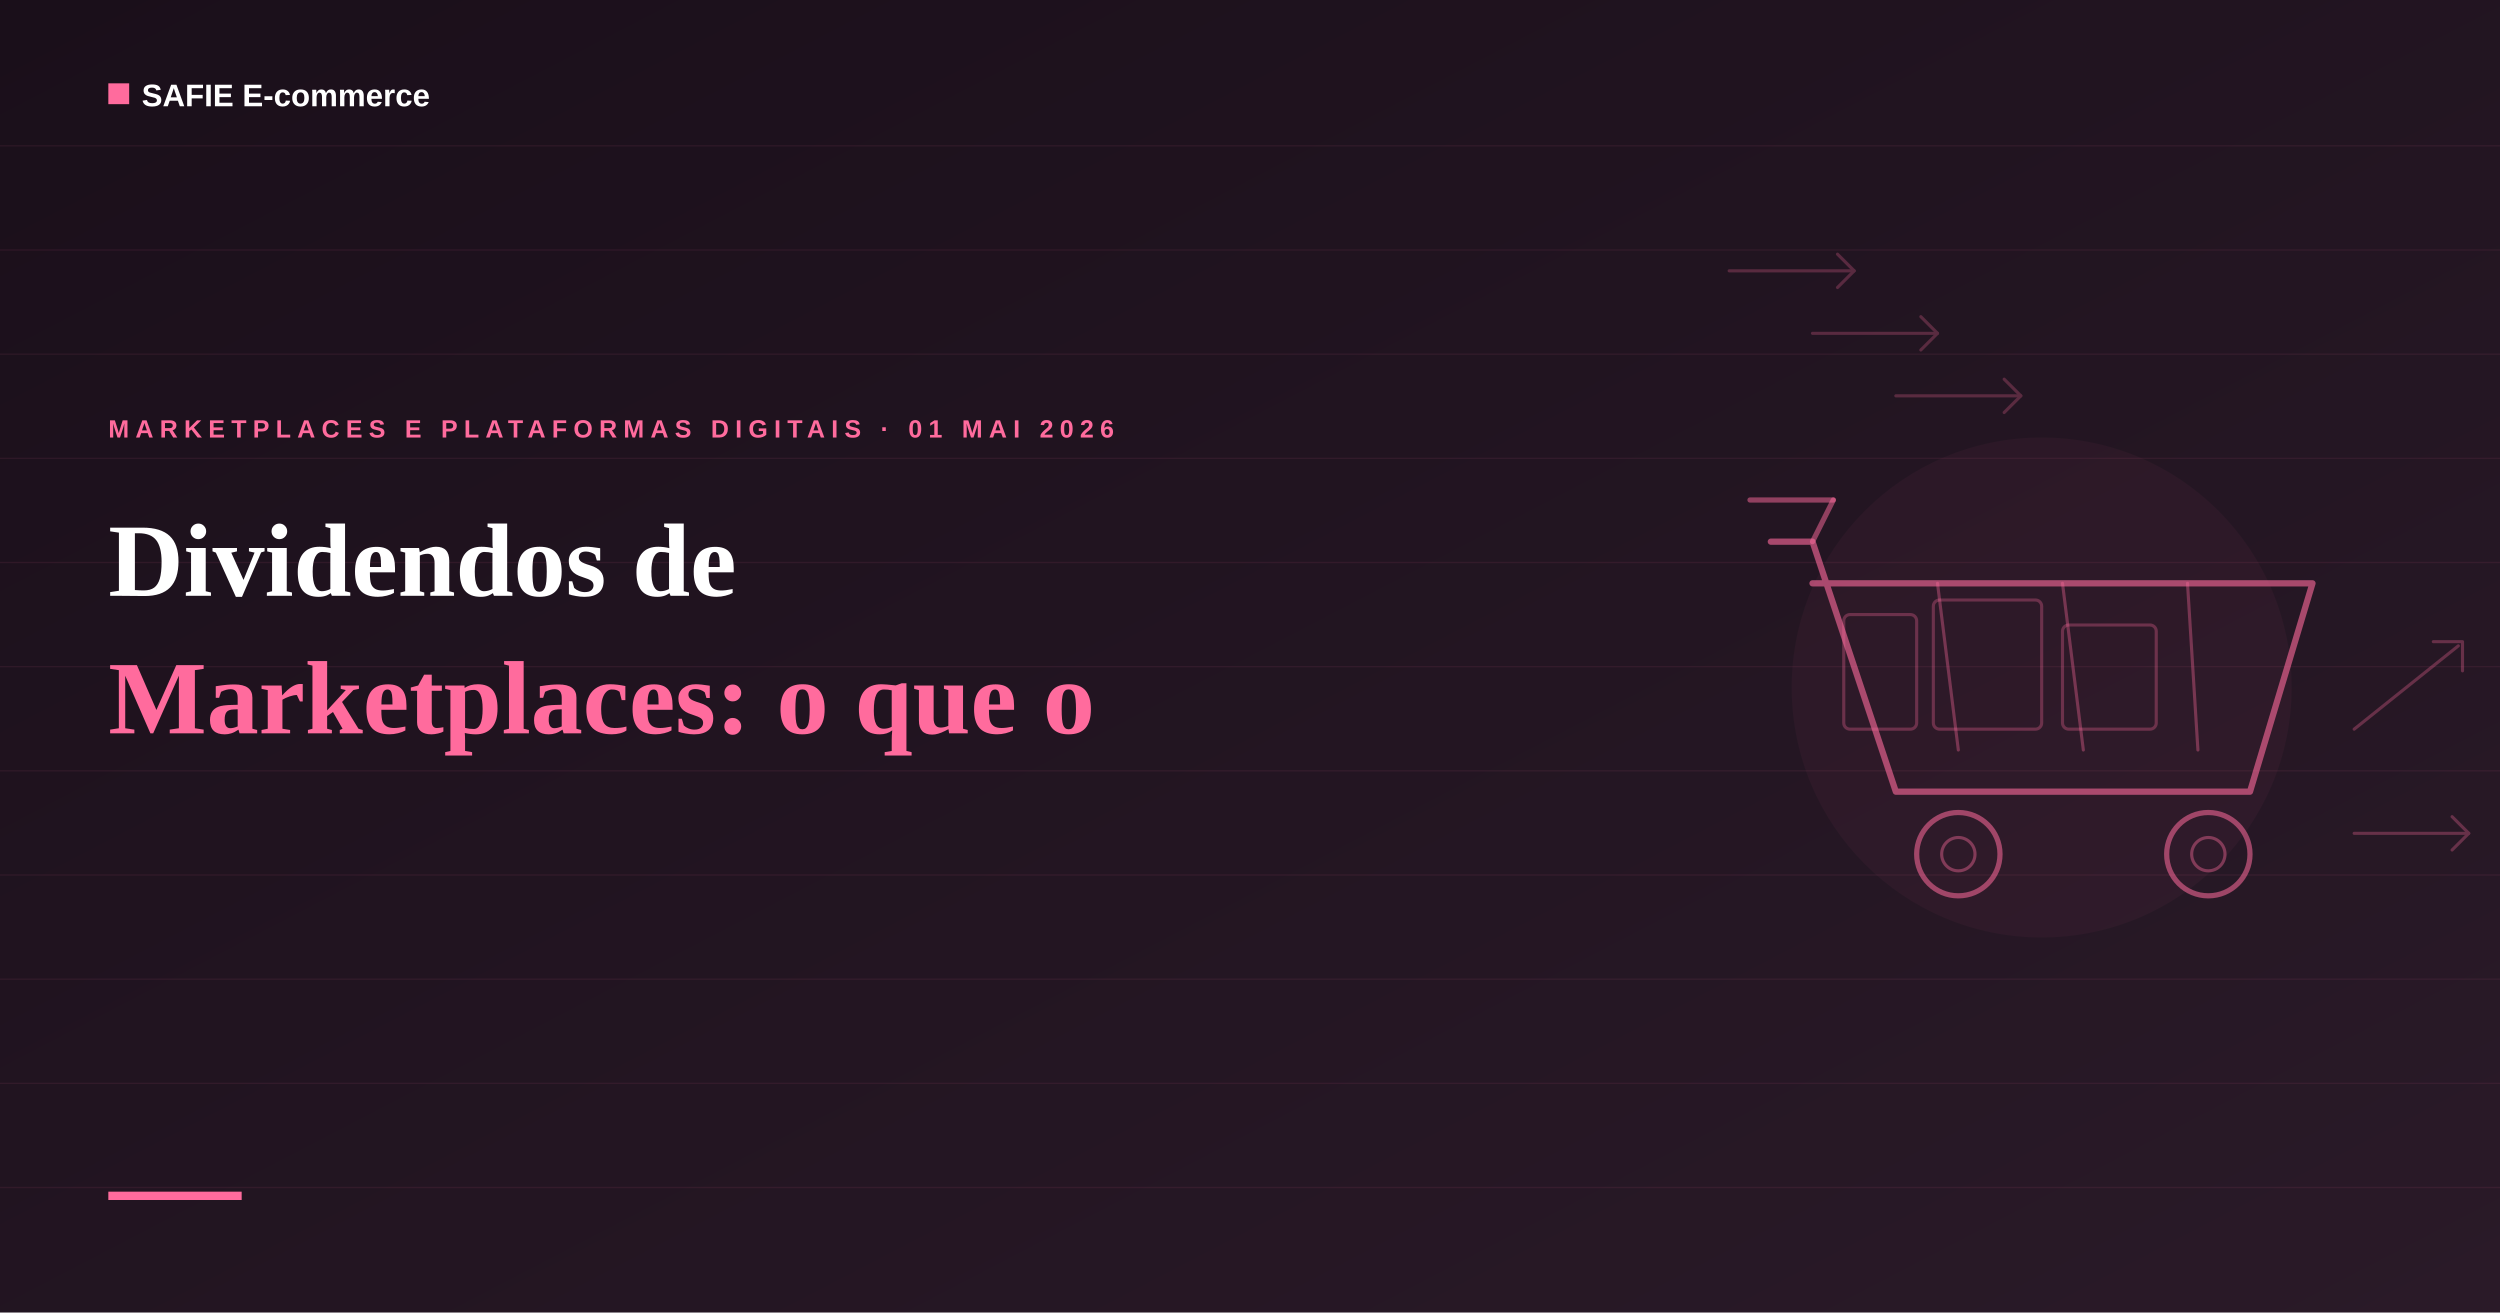
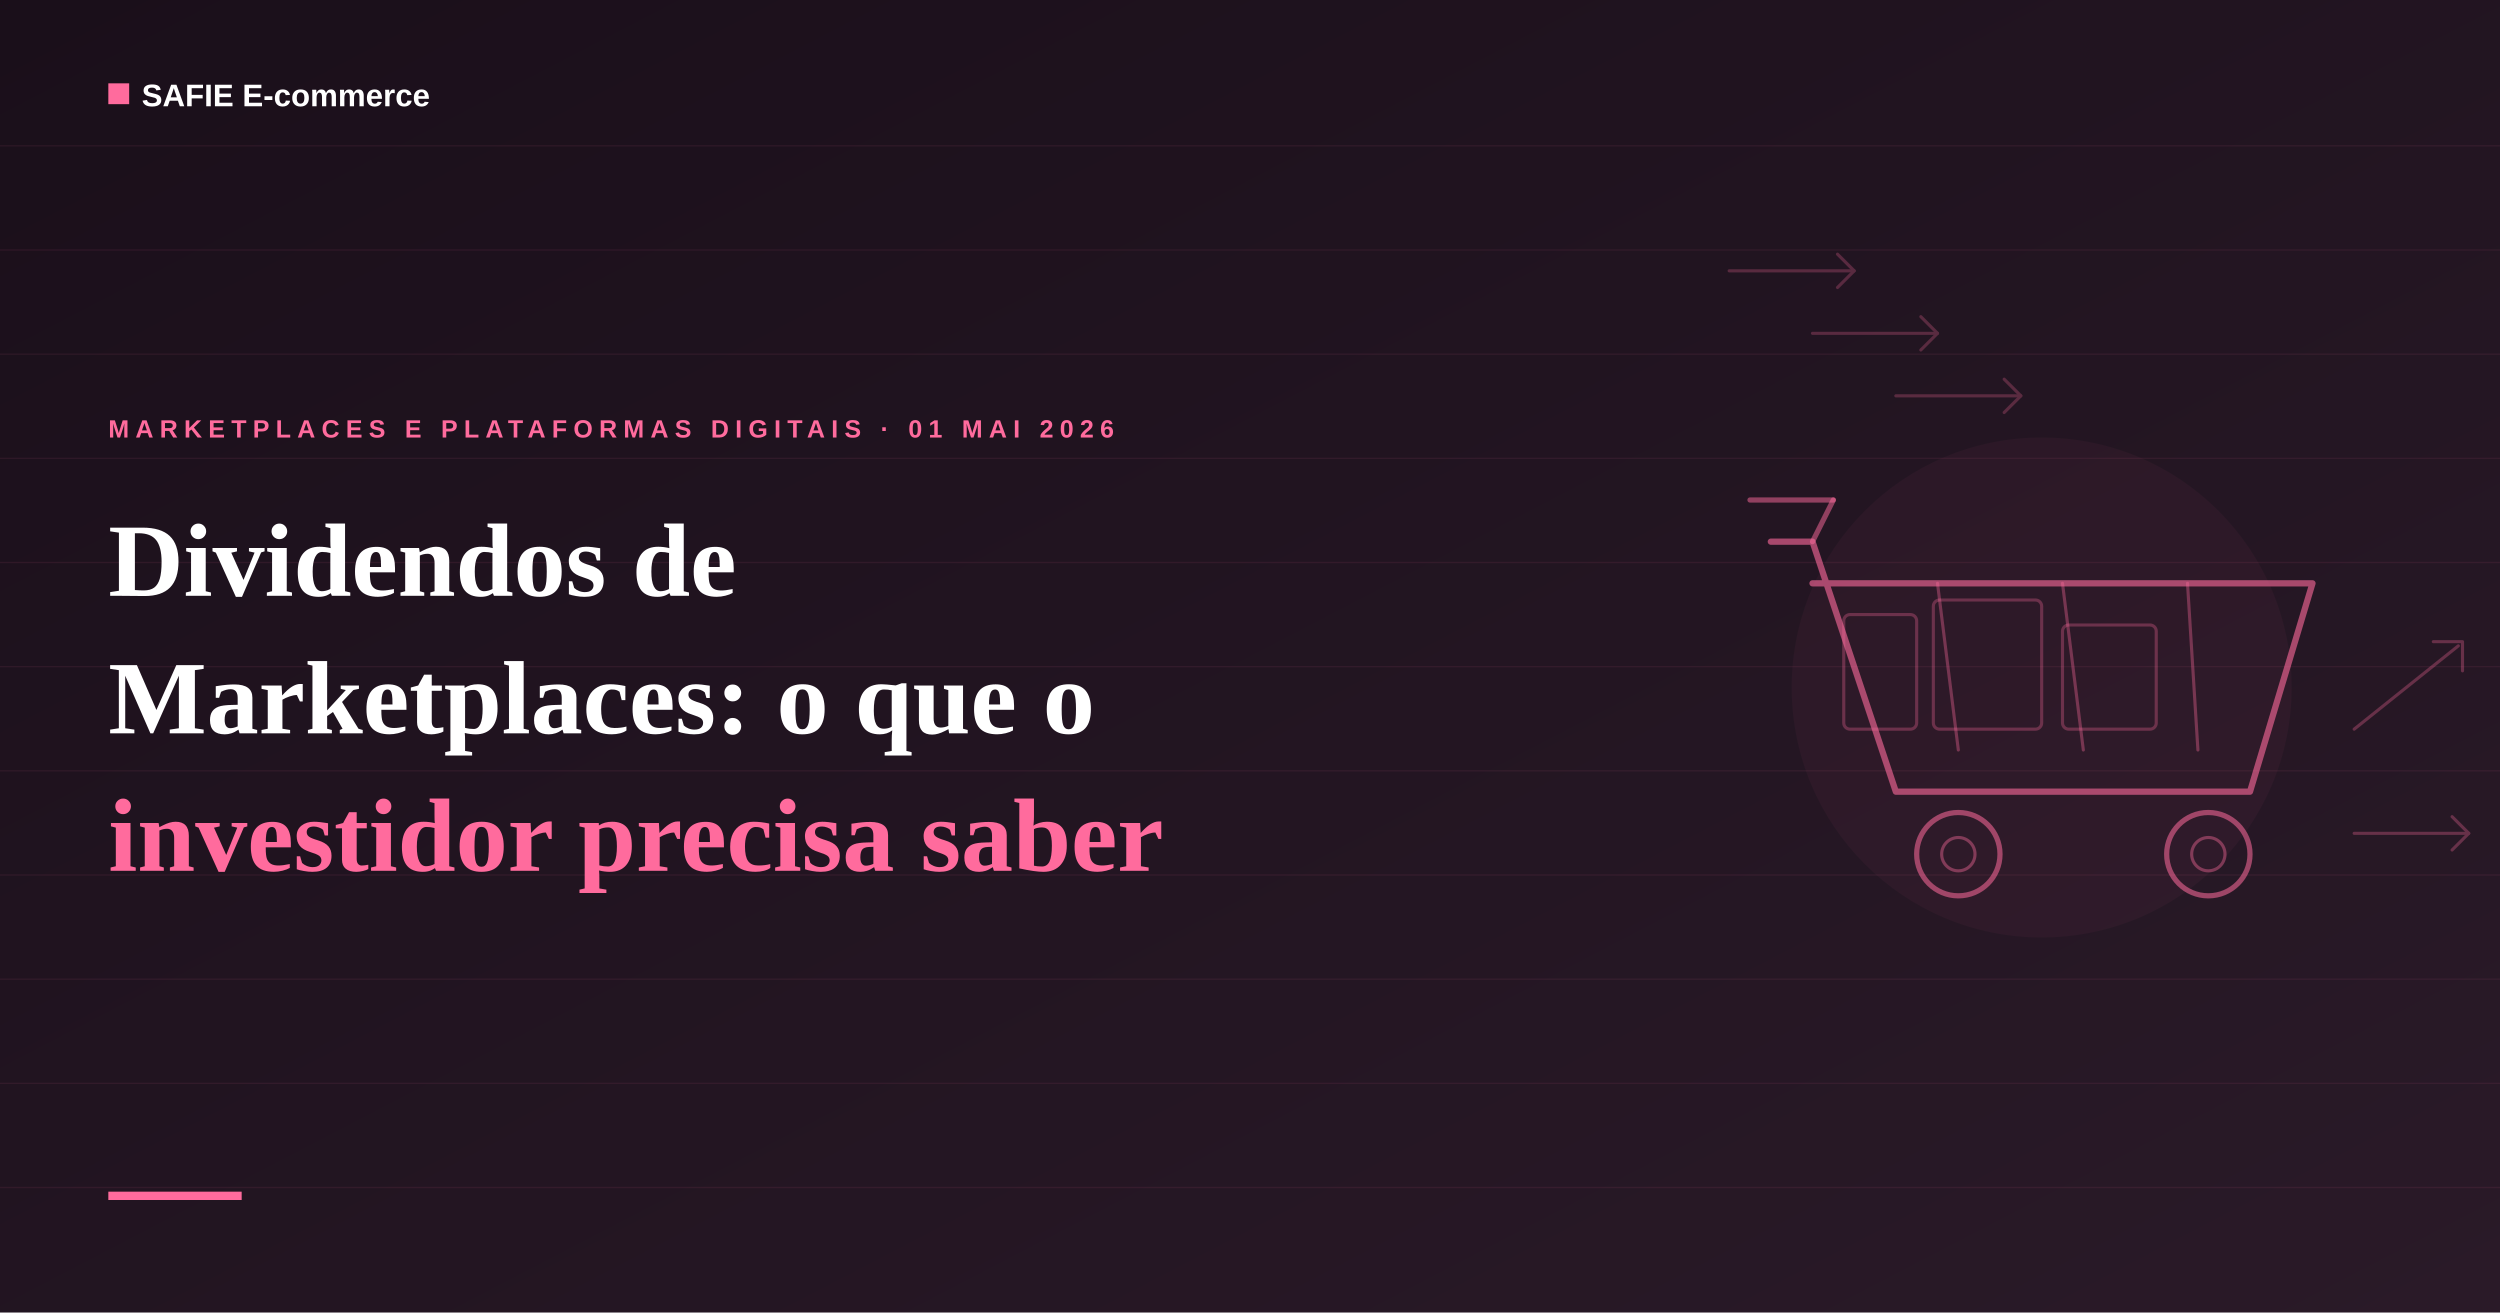
<svg xmlns="http://www.w3.org/2000/svg" viewBox="0 0 1200 630" width="1200" height="630">
  <defs>
    <linearGradient id="bg-grad" x1="0%" y1="0%" x2="100%" y2="100%">
      <stop offset="0%" stop-color="#1a0f1a" />
      <stop offset="100%" stop-color="#2a1a28" />
    </linearGradient>
  </defs>
  <rect width="1200" height="630" fill="url(#bg-grad)" />
  <g stroke="#ff6b9d" stroke-width="0.6" opacity="0.08">
    <line x1="0" y1="70" x2="1200" y2="70" />
    <line x1="0" y1="120" x2="1200" y2="120" />
    <line x1="0" y1="170" x2="1200" y2="170" />
    <line x1="0" y1="220" x2="1200" y2="220" />
    <line x1="0" y1="270" x2="1200" y2="270" />
    <line x1="0" y1="320" x2="1200" y2="320" />
    <line x1="0" y1="370" x2="1200" y2="370" />
    <line x1="0" y1="420" x2="1200" y2="420" />
    <line x1="0" y1="470" x2="1200" y2="470" />
    <line x1="0" y1="520" x2="1200" y2="520" />
    <line x1="0" y1="570" x2="1200" y2="570" />
  </g>
  <g stroke="#ff6b9d" stroke-width="1.5" opacity="0.25" fill="none" stroke-linecap="round" stroke-linejoin="round">
    <line x1="830" y1="130" x2="890" y2="130" />
    <polyline points="882,122 890,130 882,138" />
    <line x1="870" y1="160" x2="930" y2="160" />
    <polyline points="922,152 930,160 922,168" />
    <line x1="910" y1="190" x2="970" y2="190" />
    <polyline points="962,182 970,190 962,198" />
  </g>
  <g stroke="#ff6b9d" fill="none" stroke-linecap="round" stroke-linejoin="round">
    <path d="M 850 260 L 870 260 L 910 380 L 1080 380 L 1110 280 L 870 280" stroke-width="3" opacity="0.6" />
    <line x1="840" y1="240" x2="880" y2="240" stroke-width="2.5" opacity="0.5" />
    <line x1="880" y1="240" x2="870" y2="260" stroke-width="2.5" opacity="0.5" />
    <line x1="930" y1="280" x2="940" y2="360" stroke-width="1.5" opacity="0.35" />
    <line x1="990" y1="280" x2="1000" y2="360" stroke-width="1.5" opacity="0.35" />
    <line x1="1050" y1="280" x2="1055" y2="360" stroke-width="1.5" opacity="0.35" />
    <circle cx="940" cy="410" r="20" stroke-width="2.5" opacity="0.55" />
    <circle cx="940" cy="410" r="8" stroke-width="1.5" opacity="0.4" />
    <circle cx="1060" cy="410" r="20" stroke-width="2.5" opacity="0.55" />
    <circle cx="1060" cy="410" r="8" stroke-width="1.5" opacity="0.4" />
    <rect x="885" y="295" width="35" height="55" rx="3" stroke-width="1.5" opacity="0.3" />
    <rect x="928" y="288" width="52" height="62" rx="3" stroke-width="1.5" opacity="0.3" />
    <rect x="990" y="300" width="45" height="50" rx="3" stroke-width="1.5" opacity="0.3" />
  </g>
  <circle cx="980" cy="330" r="120" fill="#ff6b9d" opacity="0.04" />
  <g stroke="#ff6b9d" stroke-width="1.5" opacity="0.3" fill="none" stroke-linecap="round">
    <line x1="1130" y1="350" x2="1180" y2="310" />
    <polyline points="1168,308 1182,308 1182,322" stroke-linejoin="round" />
    <line x1="1130" y1="400" x2="1185" y2="400" />
    <polyline points="1177,392 1185,400 1177,408" stroke-linejoin="round" />
  </g>
  <rect x="52" y="40" width="10" height="10" fill="#ff6b9d" />
  <text x="68" y="51" fill="#ffffff" font-family="'DM Sans', Arial, sans-serif" font-size="15" font-weight="600">SAFIE E-commerce</text>
  <text x="52" y="210" fill="#ff6b9d" font-family="'DM Sans', Arial, sans-serif" font-size="12" font-weight="600" letter-spacing="3">MARKETPLACES E PLATAFORMAS DIGITAIS · 01 MAI 2026</text>
  <text x="52" y="286" fill="#ffffff" font-family="Georgia, 'Times New Roman', serif" font-size="50" font-weight="700">Dividendos de</text>
-   <text x="52" y="352" fill="#ff6b9d" font-family="Georgia, 'Times New Roman', serif" font-size="50" font-weight="700">Marketplaces: o que o</text>
-   <text x="52" y="418" fill="#ff6b9d" font-family="Georgia, 'Times New Roman', serif" font-size="50" font-weight="700" />
+   <text x="52" y="352" fill="#ffffff" font-family="Georgia, 'Times New Roman', serif" font-size="50" font-weight="700">Marketplaces: o que o</text>
+   <text x="52" y="418" fill="#ff6b9d" font-family="Georgia, 'Times New Roman', serif" font-size="50" font-weight="700">investidor precisa saber</text>
  <rect x="52" y="572" width="64" height="4" fill="#ff6b9d" />
</svg>
